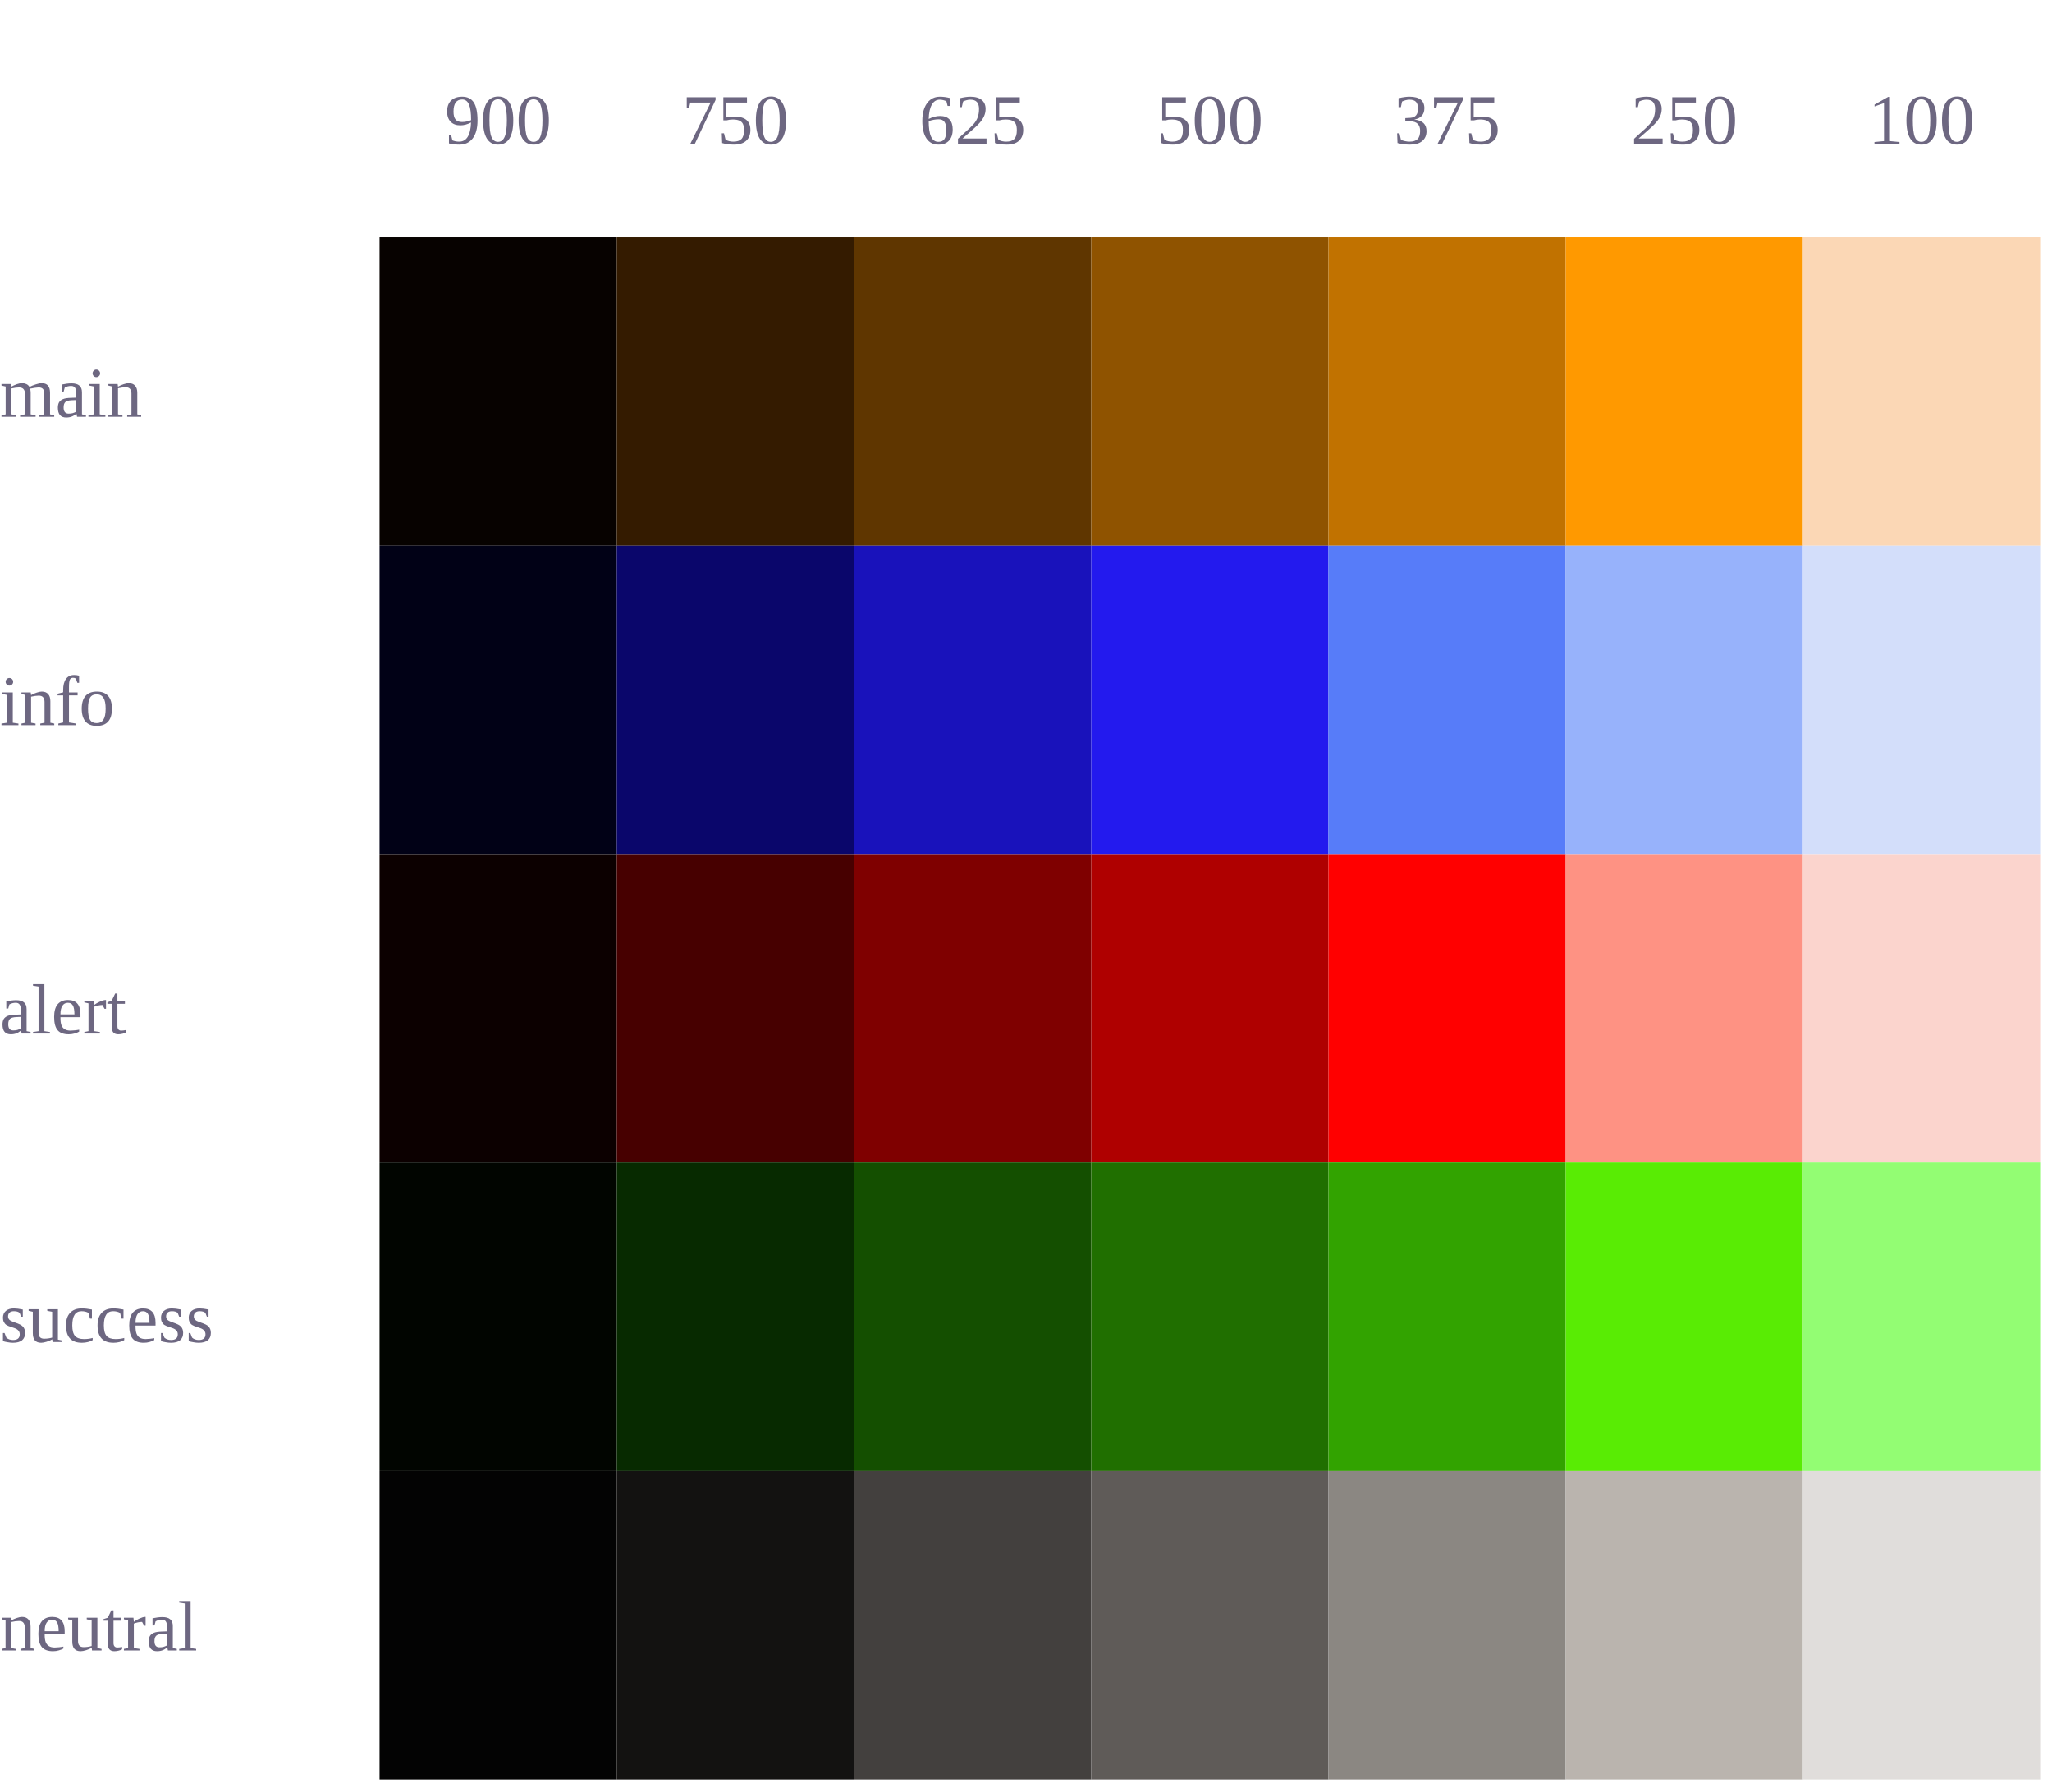
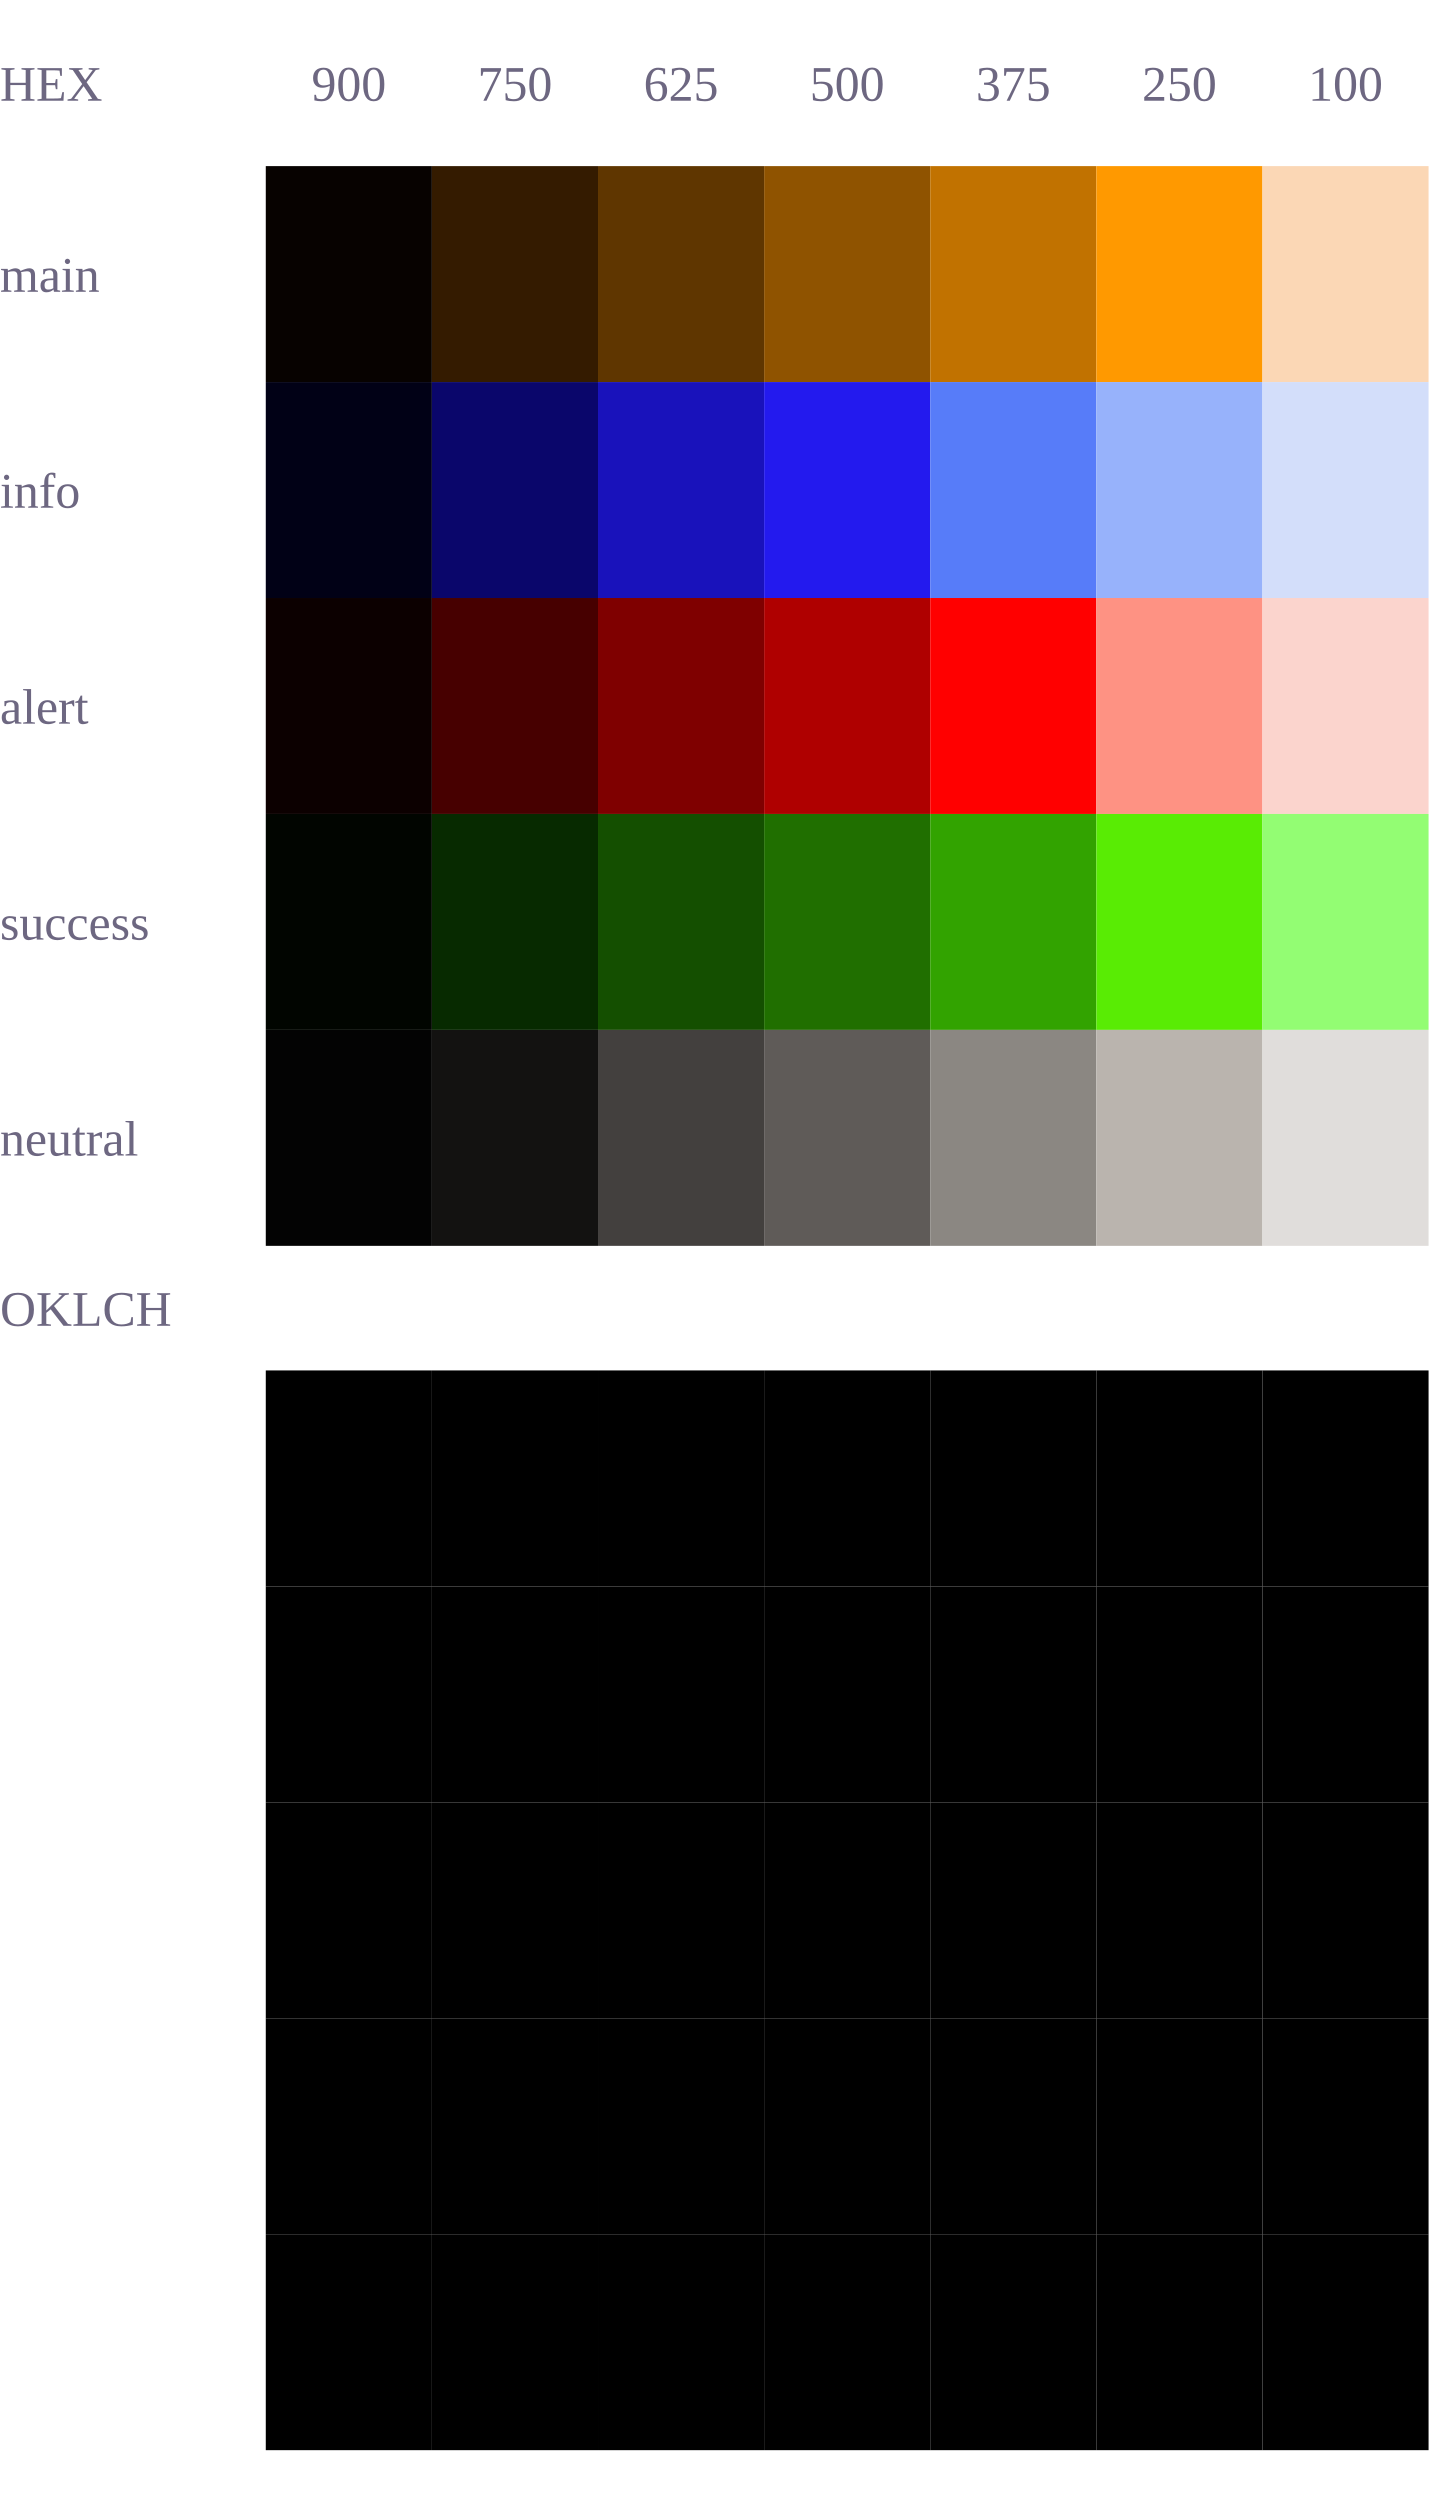
- <svg xmlns="http://www.w3.org/2000/svg" width="346" height="302" viewBox="0 0 346 302">
-   <g class="visx-group" transform="translate(0, 40)">
-     <svg x="0" y="0" font-size="12" style="overflow:visible">
-       <text transform="" y="26" x="0" height="52" fill="#6D6781" font-size="12" text-anchor="start">
-         <tspan x="0" dy="0.355em">main</tspan>
-       </text>
-     </svg>
-     <svg x="0" y="0" font-size="12" style="overflow:visible">
-       <text transform="" y="78" x="0" height="52" fill="#6D6781" font-size="12" text-anchor="start">
-         <tspan x="0" dy="0.355em">info</tspan>
-       </text>
-     </svg>
-     <svg x="0" y="0" font-size="12" style="overflow:visible">
-       <text transform="" y="130" x="0" height="52" fill="#6D6781" font-size="12" text-anchor="start">
-         <tspan x="0" dy="0.355em">alert</tspan>
-       </text>
-     </svg>
-     <svg x="0" y="0" font-size="12" style="overflow:visible">
-       <text transform="" y="182" x="0" height="52" fill="#6D6781" font-size="12" text-anchor="start">
-         <tspan x="0" dy="0.355em">success</tspan>
-       </text>
-     </svg>
-     <svg x="0" y="0" font-size="12" style="overflow:visible">
-       <text transform="" y="234" x="0" height="52" fill="#6D6781" font-size="12" text-anchor="start">
-         <tspan x="0" dy="0.355em">neutral</tspan>
-       </text>
-     </svg>
+ <svg xmlns="http://www.w3.org/2000/svg" width="346" height="602" viewBox="0 0 346 602">
+   <style>
+ 		:root {
+ 			margin: 15px;
+ 		}
+ 
+ 		rect {
+ 			width: 40px;
+ 			height: 52px;
+ 		}
+ 
+ 		.base {
+ 			outline: 1px solid black;
+ 			outline-offset: -1px;
+ 		}
+ 
+ 		.base--invert {
+ 			outline-color: #ddd;
+ 		}
+ 
+ 		.lables text {
+ 			height: 52px;
+ 			fill: #6D6781;
+ 			font-size: 12px;
+ 			text-anchor: start;
+ 		}
+ 
+ 		.lables--top text {
+ 			height: 40px;
+ 			text-anchor: middle;
+ 		}
+ 	</style>
+   <g class="lables" transform="translate(0, 40)">
+     <text y="-20" x="0">
+       <tspan x="0" dy="0.355em">HEX</tspan>
+     </text>
+     <text y="26" x="0">
+       <tspan x="0" dy="0.355em">main</tspan>
+     </text>
+     <text y="78" x="0">
+       <tspan x="0" dy="0.355em">info</tspan>
+     </text>
+     <text y="130" x="0">
+       <tspan x="0" dy="0.355em">alert</tspan>
+     </text>
+     <text y="182" x="0">
+       <tspan x="0" dy="0.355em">success</tspan>
+     </text>
+     <text y="234" x="0">
+       <tspan x="0" dy="0.355em">neutral</tspan>
+     </text>
+     <text y="275" x="0">
+       <tspan x="0" dy="0.355em">OKLCH</tspan>
+     </text>
  </g>
-   <g class="visx-group" transform="translate(64, 0)">
-     <svg x="0" y="0" font-size="12px" style="overflow:visible">
-       <text transform="" y="20" x="20" height="40" fill="#6D6781" font-size="12px" text-anchor="middle">
-         <tspan x="20" dy="0.355em">900</tspan>
-       </text>
-     </svg>
-     <svg x="0" y="0" font-size="12px" style="overflow:visible">
-       <text transform="" y="20" x="60" height="40" fill="#6D6781" font-size="12px" text-anchor="middle">
-         <tspan x="60" dy="0.355em">750</tspan>
-       </text>
-     </svg>
-     <svg x="0" y="0" font-size="12px" style="overflow:visible">
-       <text transform="" y="20" x="100" height="40" fill="#6D6781" font-size="12px" text-anchor="middle">
-         <tspan x="100" dy="0.355em">625</tspan>
-       </text>
-     </svg>
-     <svg x="0" y="0" font-size="12px" style="overflow:visible">
-       <text transform="" y="20" x="140" height="40" fill="#6D6781" font-size="12px" text-anchor="middle">
-         <tspan x="140" dy="0.355em">500</tspan>
-       </text>
-     </svg>
-     <svg x="0" y="0" font-size="12px" style="overflow:visible">
-       <text transform="" y="20" x="180" height="40" fill="#6D6781" font-size="12px" text-anchor="middle">
-         <tspan x="180" dy="0.355em">375</tspan>
-       </text>
-     </svg>
-     <svg x="0" y="0" font-size="12px" style="overflow:visible">
-       <text transform="" y="20" x="220" height="40" fill="#6D6781" font-size="12px" text-anchor="middle">
-         <tspan x="220" dy="0.355em">250</tspan>
-       </text>
-     </svg>
-     <svg x="0" y="0" font-size="12px" style="overflow:visible">
-       <text transform="" y="20" x="260" height="40" fill="#6D6781" font-size="12px" text-anchor="middle">
-         <tspan x="260" dy="0.355em">100</tspan>
-       </text>
-     </svg>
+   <g class="lables lables--top" transform="translate(64, 0)">
+     <text y="20" x="20">
+       <tspan x="20" dy="0.355em">900</tspan>
+     </text>
+     <text y="20" x="60">
+       <tspan x="60" dy="0.355em">750</tspan>
+     </text>
+     <text y="20" x="100">
+       <tspan x="100" dy="0.355em">625</tspan>
+     </text>
+     <text y="20" x="140">
+       <tspan x="140" dy="0.355em">500</tspan>
+     </text>
+     <text y="20" x="180">
+       <tspan x="180" dy="0.355em">375</tspan>
+     </text>
+     <text y="20" x="220">
+       <tspan x="220" dy="0.355em">250</tspan>
+     </text>
+     <text y="20" x="260">
+       <tspan x="260" dy="0.355em">100</tspan>
+     </text>
  </g>
-   <g class="visx-group" transform="translate(64, 40)">
-     <rect id="main/900" fill="#070200" y="0" x="0" width="40" height="52" />
-     <rect id="info/900" fill="#010116" y="52" x="0" width="40" height="52" />
-     <rect id="alert/900" fill="#0c0000" y="104" x="0" width="40" height="52" />
-     <rect id="success/900" fill="#010500" y="156" x="0" width="40" height="52" />
-     <rect id="neutral/900" fill="#030303" y="208" x="0" width="40" height="52" />
-     <rect id="main/750" fill="#341b00" y="0" x="40" width="40" height="52" />
-     <rect id="info/750" fill="#0a066b" y="52" x="40" width="40" height="52" />
-     <rect id="alert/750" fill="#470000" y="104" x="40" width="40" height="52" />
-     <rect id="success/750" fill="#072a00" y="156" x="40" width="40" height="52" />
-     <rect id="neutral/750" fill="#131211" y="208" x="40" width="40" height="52" />
-     <rect id="main/625" fill="#5f3600" y="0" x="80" width="40" height="52" />
-     <rect id="info/625" fill="#1912bb" y="52" x="80" width="40" height="52" />
-     <rect id="alert/625" fill="#7f0000" y="104" x="80" width="40" height="52" />
-     <rect id="success/625" fill="#144f00" y="156" x="80" width="40" height="52" />
-     <rect id="neutral/625" fill="#43403e" y="208" x="80" width="40" height="52" />
-     <rect id="main/500" fill="#8f5300" y="0" x="120" width="40" height="52" />
-     <rect id="info/500" fill="#231aee" y="52" x="120" width="40" height="52" />
-     <rect id="alert/500" fill="#af0000" y="104" x="120" width="40" height="52" />
-     <rect id="success/500" fill="#206f00" y="156" x="120" width="40" height="52" />
-     <rect id="neutral/500" fill="#5f5b58" y="208" x="120" width="40" height="52" />
-     <rect id="main/375" fill="#c17200" y="0" x="160" width="40" height="52" />
-     <rect id="info/375" fill="#577cf9" y="52" x="160" width="40" height="52" />
-     <rect id="alert/375" fill="#ff0000" y="104" x="160" width="40" height="52" />
-     <rect id="success/375" fill="#32a300" y="156" x="160" width="40" height="52" />
-     <rect id="neutral/375" fill="#8b8782" y="208" x="160" width="40" height="52" />
-     <rect id="main/250" fill="#ff9900" y="0" x="200" width="40" height="52" />
-     <rect id="info/250" fill="#97b2fb" y="52" x="200" width="40" height="52" />
-     <rect id="alert/250" fill="#fe9283" y="104" x="200" width="40" height="52" />
-     <rect id="success/250" fill="#59ec04" y="156" x="200" width="40" height="52" />
-     <rect id="neutral/250" fill="#bab4ae" y="208" x="200" width="40" height="52" />
-     <rect id="main/100" fill="#fbd7b5" y="0" x="240" width="40" height="52" />
-     <rect id="info/100" fill="#d3defa" y="52" x="240" width="40" height="52" />
-     <rect id="alert/100" fill="#fbd4cd" y="104" x="240" width="40" height="52" />
-     <rect id="success/100" fill="#93fd73" y="156" x="240" width="40" height="52" />
-     <rect id="neutral/100" fill="#e0dddb" y="208" x="240" width="40" height="52" />
+   <g transform="translate(64, 40)">
+     <rect id="main/900" fill="#070200" y="0" x="0" />
+     <rect id="info/900" fill="#010116" y="52" x="0" />
+     <rect id="alert/900" fill="#0c0000" y="104" x="0" />
+     <rect id="success/900" fill="#010500" y="156" x="0" />
+     <rect id="neutral/900" fill="#030303" y="208" x="0" />
+     <rect id="main/750" fill="#341b00" y="0" x="40" />
+     <rect id="info/750" fill="#0a066b" y="52" x="40" />
+     <rect id="alert/750" fill="#470000" y="104" x="40" />
+     <rect id="success/750" fill="#072a00" y="156" x="40" />
+     <rect id="neutral/750" class="base base--invert" fill="#131211" y="208" x="40" />
+     <rect id="main/625" fill="#5f3600" y="0" x="80" />
+     <rect id="info/625" fill="#1912bb" y="52" x="80" />
+     <rect id="alert/625" fill="#7f0000" y="104" x="80" />
+     <rect id="success/625" fill="#144f00" y="156" x="80" />
+     <rect id="neutral/625" fill="#43403e" y="208" x="80" />
+     <rect id="main/500" fill="#8f5300" y="0" x="120" />
+     <rect id="info/500" class="base" fill="#231aee" y="52" x="120" />
+     <rect id="alert/500" fill="#af0000" y="104" x="120" />
+     <rect id="success/500" fill="#206f00" y="156" x="120" />
+     <rect id="neutral/500" fill="#5f5b58" y="208" x="120" />
+     <rect id="main/375" fill="#c17200" y="0" x="160" />
+     <rect id="info/375" fill="#577cf9" y="52" x="160" />
+     <rect id="alert/375" class="base" fill="#ff0000" y="104" x="160" />
+     <rect id="success/375" fill="#32a300" y="156" x="160" />
+     <rect id="neutral/375" fill="#8b8782" y="208" x="160" />
+     <rect id="main/250" class="base" fill="#ff9900" y="0" x="200" />
+     <rect id="info/250" fill="#97b2fb" y="52" x="200" />
+     <rect id="alert/250" fill="#fe9283" y="104" x="200" />
+     <rect id="success/250" class="base" fill="#59ec04" y="156" x="200" />
+     <rect id="neutral/250" fill="#bab4ae" y="208" x="200" />
+     <rect id="main/100" fill="#fbd7b5" y="0" x="240" />
+     <rect id="info/100" fill="#d3defa" y="52" x="240" />
+     <rect id="alert/100" fill="#fbd4cd" y="104" x="240" />
+     <rect id="success/100" fill="#93fd73" y="156" x="240" />
+     <rect id="neutral/100" fill="#e0dddb" y="208" x="240" />
+   </g>
+   <g transform="translate(64, 330)">
+     <rect id="main/900" fill="oklch(10% 0.02 64.55)" y="0" x="0" />
+     <rect id="info/900" fill="oklch(10% 0.055 268.01)" y="52" x="0" />
+     <rect id="alert/900" fill="oklch(10% 0.036 29.23)" y="104" x="0" />
+     <rect id="success/900" fill="oklch(10% 0.029 138.96)" y="156" x="0" />
+     <rect id="neutral/900" fill="oklch(10% 0.001 67.66)" y="208" x="0" />
+     <rect id="main/750" fill="oklch(25% 0.056 64.55)" y="0" x="40" />
+     <rect id="info/750" fill="oklch(25% 0.158 268.01)" y="52" x="40" />
+     <rect id="alert/750" fill="oklch(25% 0.103 29.23)" y="104" x="40" />
+     <rect id="success/750" fill="oklch(25% 0.083 138.96)" y="156" x="40" />
+     <rect id="neutral/750" class="base base--invert" fill="oklch(18.3% 0.003 67.66)" y="208" x="40" />
+     <rect id="main/625" fill="oklch(37.5% 0.085 64.55)" y="0" x="80" />
+     <rect id="info/625" fill="oklch(37.5% 0.237 268.01)" y="52" x="80" />
+     <rect id="alert/625" fill="oklch(37.5% 0.154 29.23)" y="104" x="80" />
+     <rect id="success/625" fill="oklch(37.5% 0.124 138.96)" y="156" x="80" />
+     <rect id="neutral/625" fill="oklch(37.5% 0.006 67.66)" y="208" x="80" />
+     <rect id="main/500" fill="oklch(50% 0.114 64.55)" y="0" x="120" />
+     <rect id="info/500" class="base" fill="oklch(44.87% 0.284 268.01)" y="52" x="120" />
+     <rect id="alert/500" fill="oklch(47.4% 0.195 29.23)" y="104" x="120" />
+     <rect id="success/500" fill="oklch(47.4% 0.157 138.96)" y="156" x="120" />
+     <rect id="neutral/500" fill="oklch(47.4% 0.007 67.66)" y="208" x="120" />
+     <rect id="main/375" fill="oklch(62.5% 0.142 64.55)" y="0" x="160" />
+     <rect id="info/375" fill="oklch(62.5% 0.19 268.01)" y="52" x="160" />
+     <rect id="alert/375" class="base" fill="oklch(62.8% 0.258 29.23)" y="104" x="160" />
+     <rect id="success/375" fill="oklch(62.5% 0.208 138.96)" y="156" x="160" />
+     <rect id="neutral/375" fill="oklch(62.5% 0.009 67.66)" y="208" x="160" />
+     <rect id="main/250" class="base" fill="oklch(77.2% 0.174 64.55)" y="0" x="200" />
+     <rect id="info/250" fill="oklch(77.2% 0.109 268.01)" y="52" x="200" />
+     <rect id="alert/250" fill="oklch(77.2% 0.133 29.23)" y="104" x="200" />
+     <rect id="success/250" class="base" fill="oklch(83% 0.261 138.96)" y="156" x="200" />
+     <rect id="neutral/250" fill="oklch(77.2% 0.011 67.66)" y="208" x="200" />
+     <rect id="main/100" fill="oklch(90% 0.06 64.55)" y="0" x="240" />
+     <rect id="info/100" fill="oklch(90% 0.04 268.01)" y="52" x="240" />
+     <rect id="alert/100" fill="oklch(90% 0.045 29.23)" y="104" x="240" />
+     <rect id="success/100" fill="oklch(90% 0.201 138.96)" y="156" x="240" />
+     <rect id="neutral/100" fill="oklch(90% 0.004 67.66)" y="208" x="240" />
  </g>
</svg>
